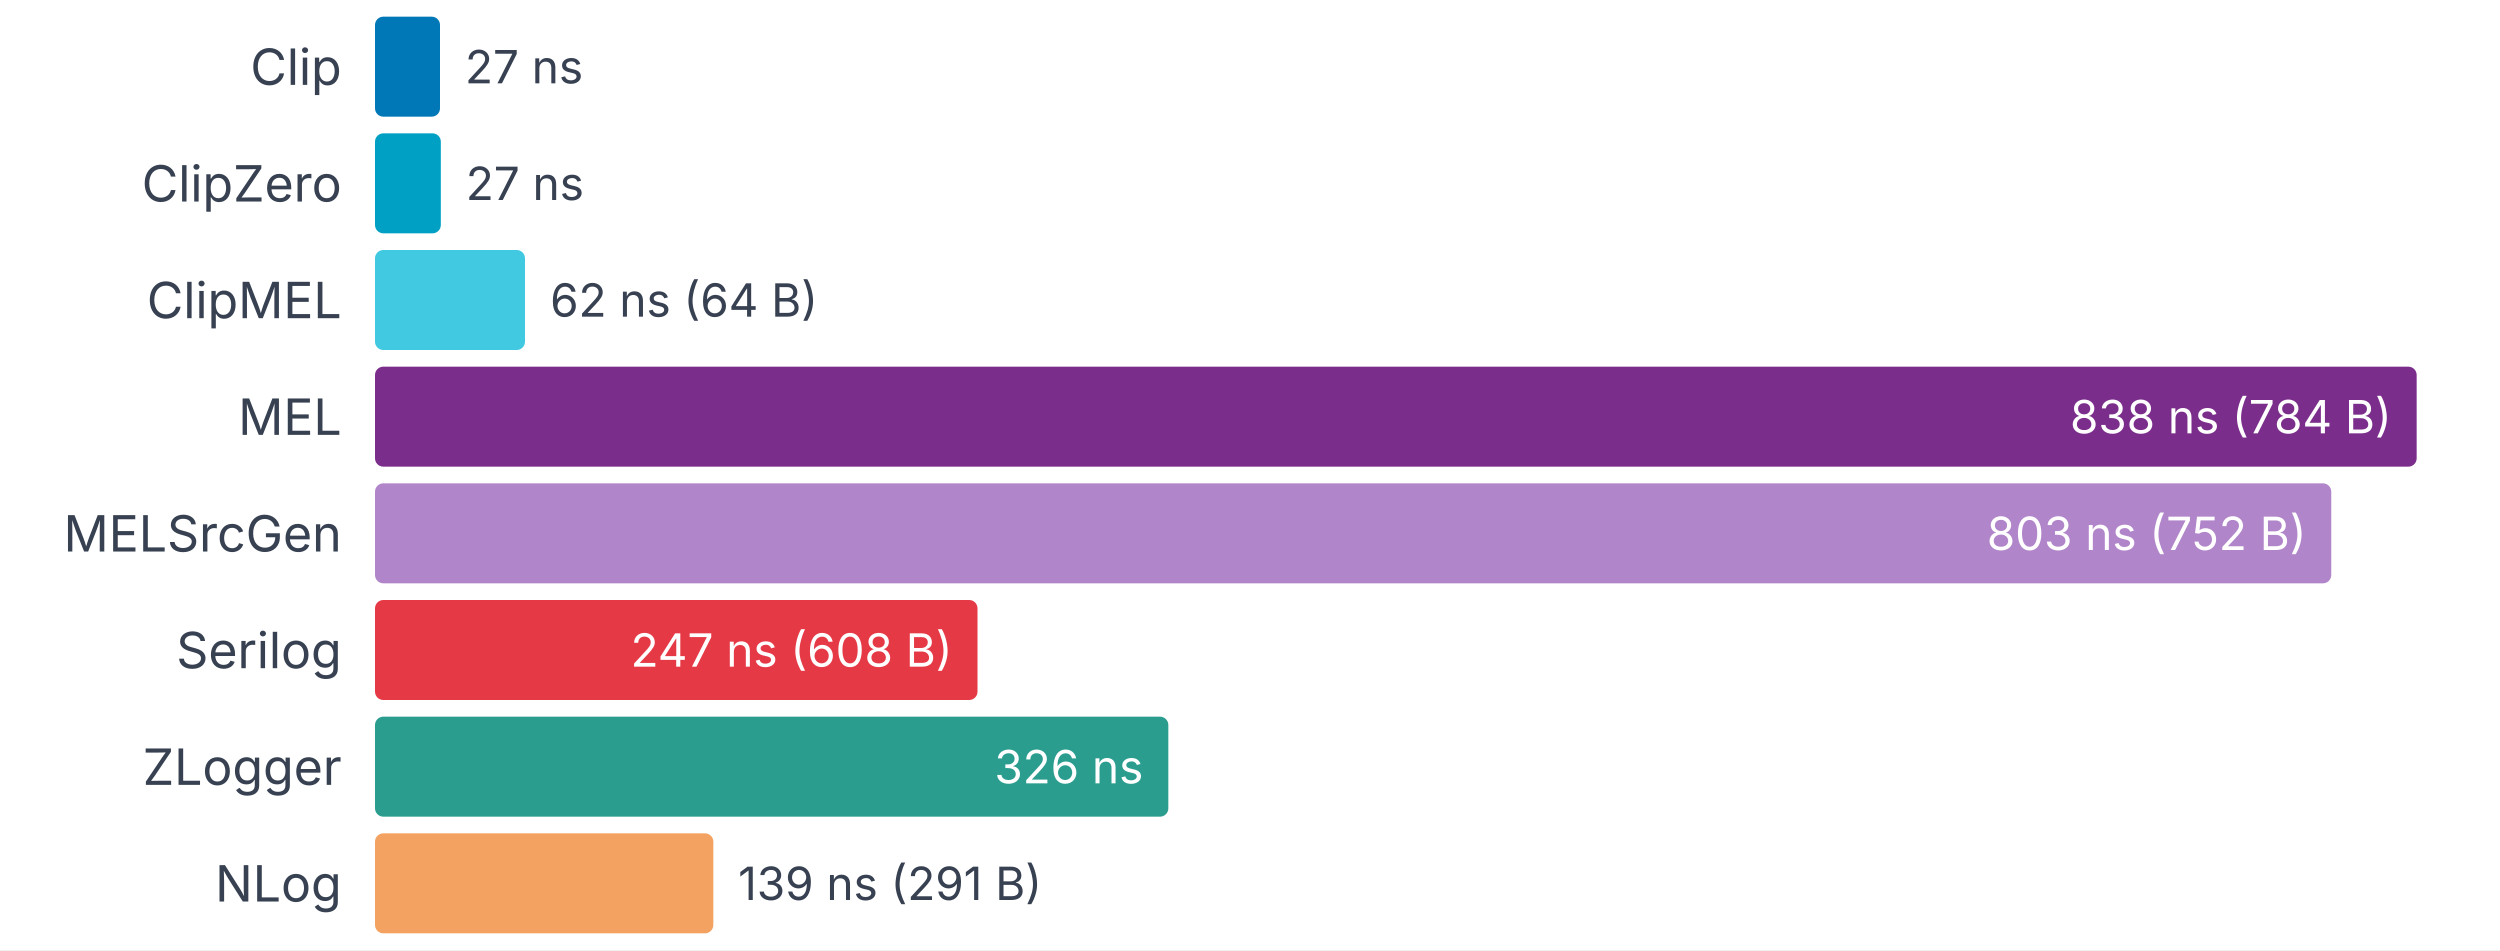
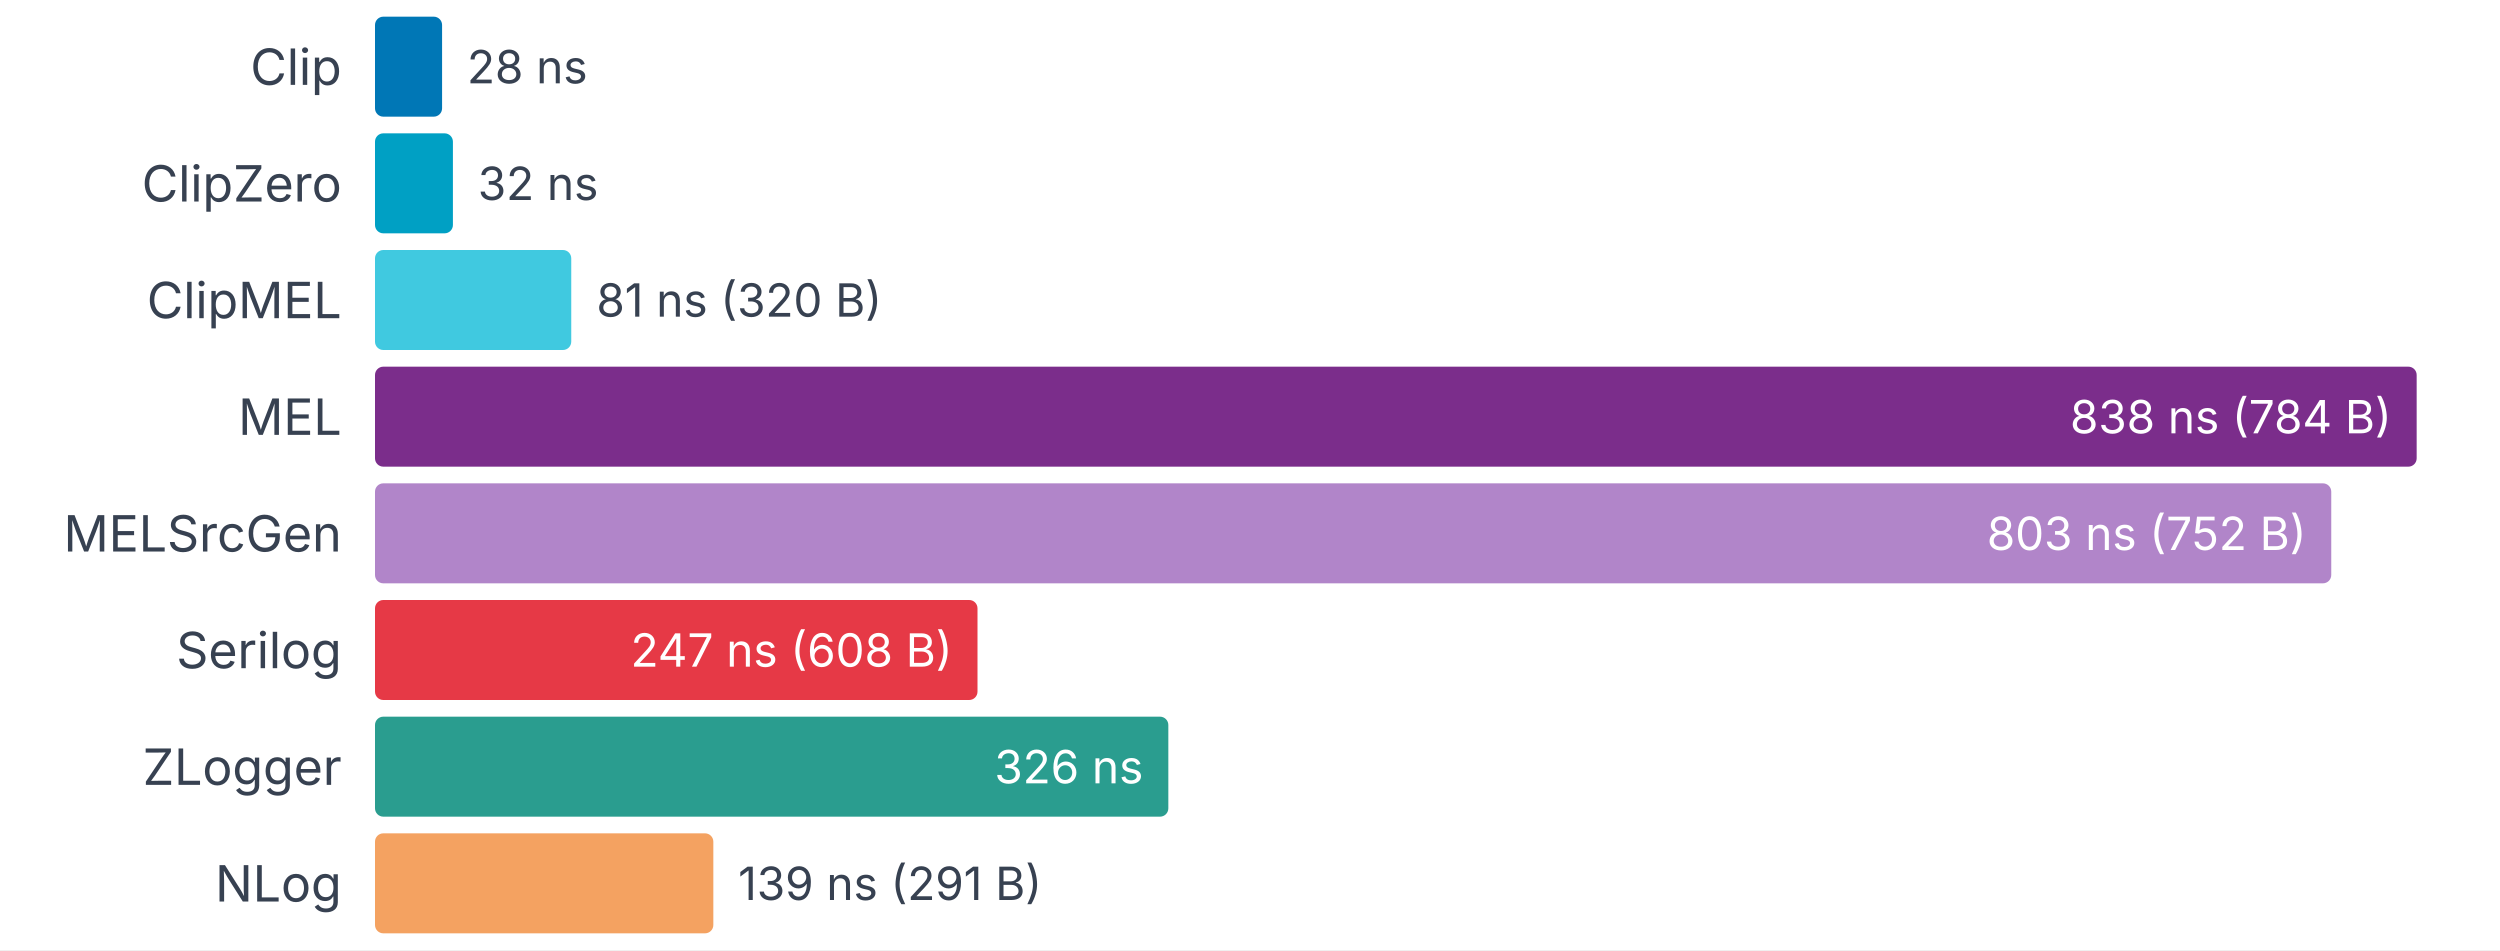
<svg xmlns="http://www.w3.org/2000/svg" width="600" height="228" viewBox="0 0 600 228" font-family="system-ui, -apple-system, sans-serif">
  <rect width="600" height="228" fill="white" />
  <text x="82" y="16.0" text-anchor="end" dominant-baseline="central" font-size="12" fill="#374151">Clip</text>
-   <rect x="90" y="4" width="15.6" height="24" rx="2" fill="#0077b6" />
-   <text x="111.603" y="16.0" text-anchor="start" dominant-baseline="central" font-size="11" fill="#374151">27 ns</text>
+   <rect x="90" y="4" width="16.1" height="24" rx="2" fill="#0077b6" />
+   <text x="112.082" y="16.0" text-anchor="start" dominant-baseline="central" font-size="11" fill="#374151">28 ns</text>
  <text x="82" y="44.0" text-anchor="end" dominant-baseline="central" font-size="12" fill="#374151">ClipZero</text>
-   <rect x="90" y="32" width="15.8" height="24" rx="2" fill="#00a0c4" />
-   <text x="111.796" y="44.0" text-anchor="start" dominant-baseline="central" font-size="11" fill="#374151">27 ns</text>
+   <rect x="90" y="32" width="18.7" height="24" rx="2" fill="#00a0c4" />
+   <text x="114.679" y="44.0" text-anchor="start" dominant-baseline="central" font-size="11" fill="#374151">32 ns</text>
  <text x="82" y="72.0" text-anchor="end" dominant-baseline="central" font-size="12" fill="#374151">ClipMEL</text>
-   <rect x="90" y="60" width="36.0" height="24" rx="2" fill="#40c9e0" />
-   <text x="132.03" y="72.0" text-anchor="start" dominant-baseline="central" font-size="11" fill="#374151">62 ns  (64 B)</text>
+   <rect x="90" y="60" width="47.1" height="24" rx="2" fill="#40c9e0" />
+   <text x="143.135" y="72.0" text-anchor="start" dominant-baseline="central" font-size="11" fill="#374151">81 ns  (320 B)</text>
  <text x="82" y="100.0" text-anchor="end" dominant-baseline="central" font-size="12" fill="#374151">MEL</text>
  <rect x="90" y="88" width="490.0" height="24" rx="2" fill="#7b2d8b" />
  <text x="574.0" y="100.0" text-anchor="end" dominant-baseline="central" font-size="11" fill="white">838 ns  (784 B)</text>
  <text x="82" y="128.0" text-anchor="end" dominant-baseline="central" font-size="12" fill="#374151">MELSrcGen</text>
  <rect x="90" y="116" width="469.5" height="24" rx="2" fill="#b185c9" />
  <text x="553.538" y="128.0" text-anchor="end" dominant-baseline="central" font-size="11" fill="white">803 ns  (752 B)</text>
  <text x="82" y="156.0" text-anchor="end" dominant-baseline="central" font-size="12" fill="#374151">Serilog</text>
  <rect x="90" y="144" width="144.6" height="24" rx="2" fill="#e63946" />
  <text x="228.592" y="156.0" text-anchor="end" dominant-baseline="central" font-size="11" fill="white">247 ns  (608 B)</text>
  <text x="82" y="184.0" text-anchor="end" dominant-baseline="central" font-size="12" fill="#374151">ZLogger</text>
  <rect x="90" y="172" width="190.4" height="24" rx="2" fill="#2a9d8f" />
  <text x="274.382" y="184.0" text-anchor="end" dominant-baseline="central" font-size="11" fill="white">326 ns</text>
  <text x="82" y="212.0" text-anchor="end" dominant-baseline="central" font-size="12" fill="#374151">NLog</text>
  <rect x="90" y="200" width="81.2" height="24" rx="2" fill="#f4a261" />
  <text x="177.165" y="212.0" text-anchor="start" dominant-baseline="central" font-size="11" fill="#374151">139 ns  (291 B)</text>
</svg>
